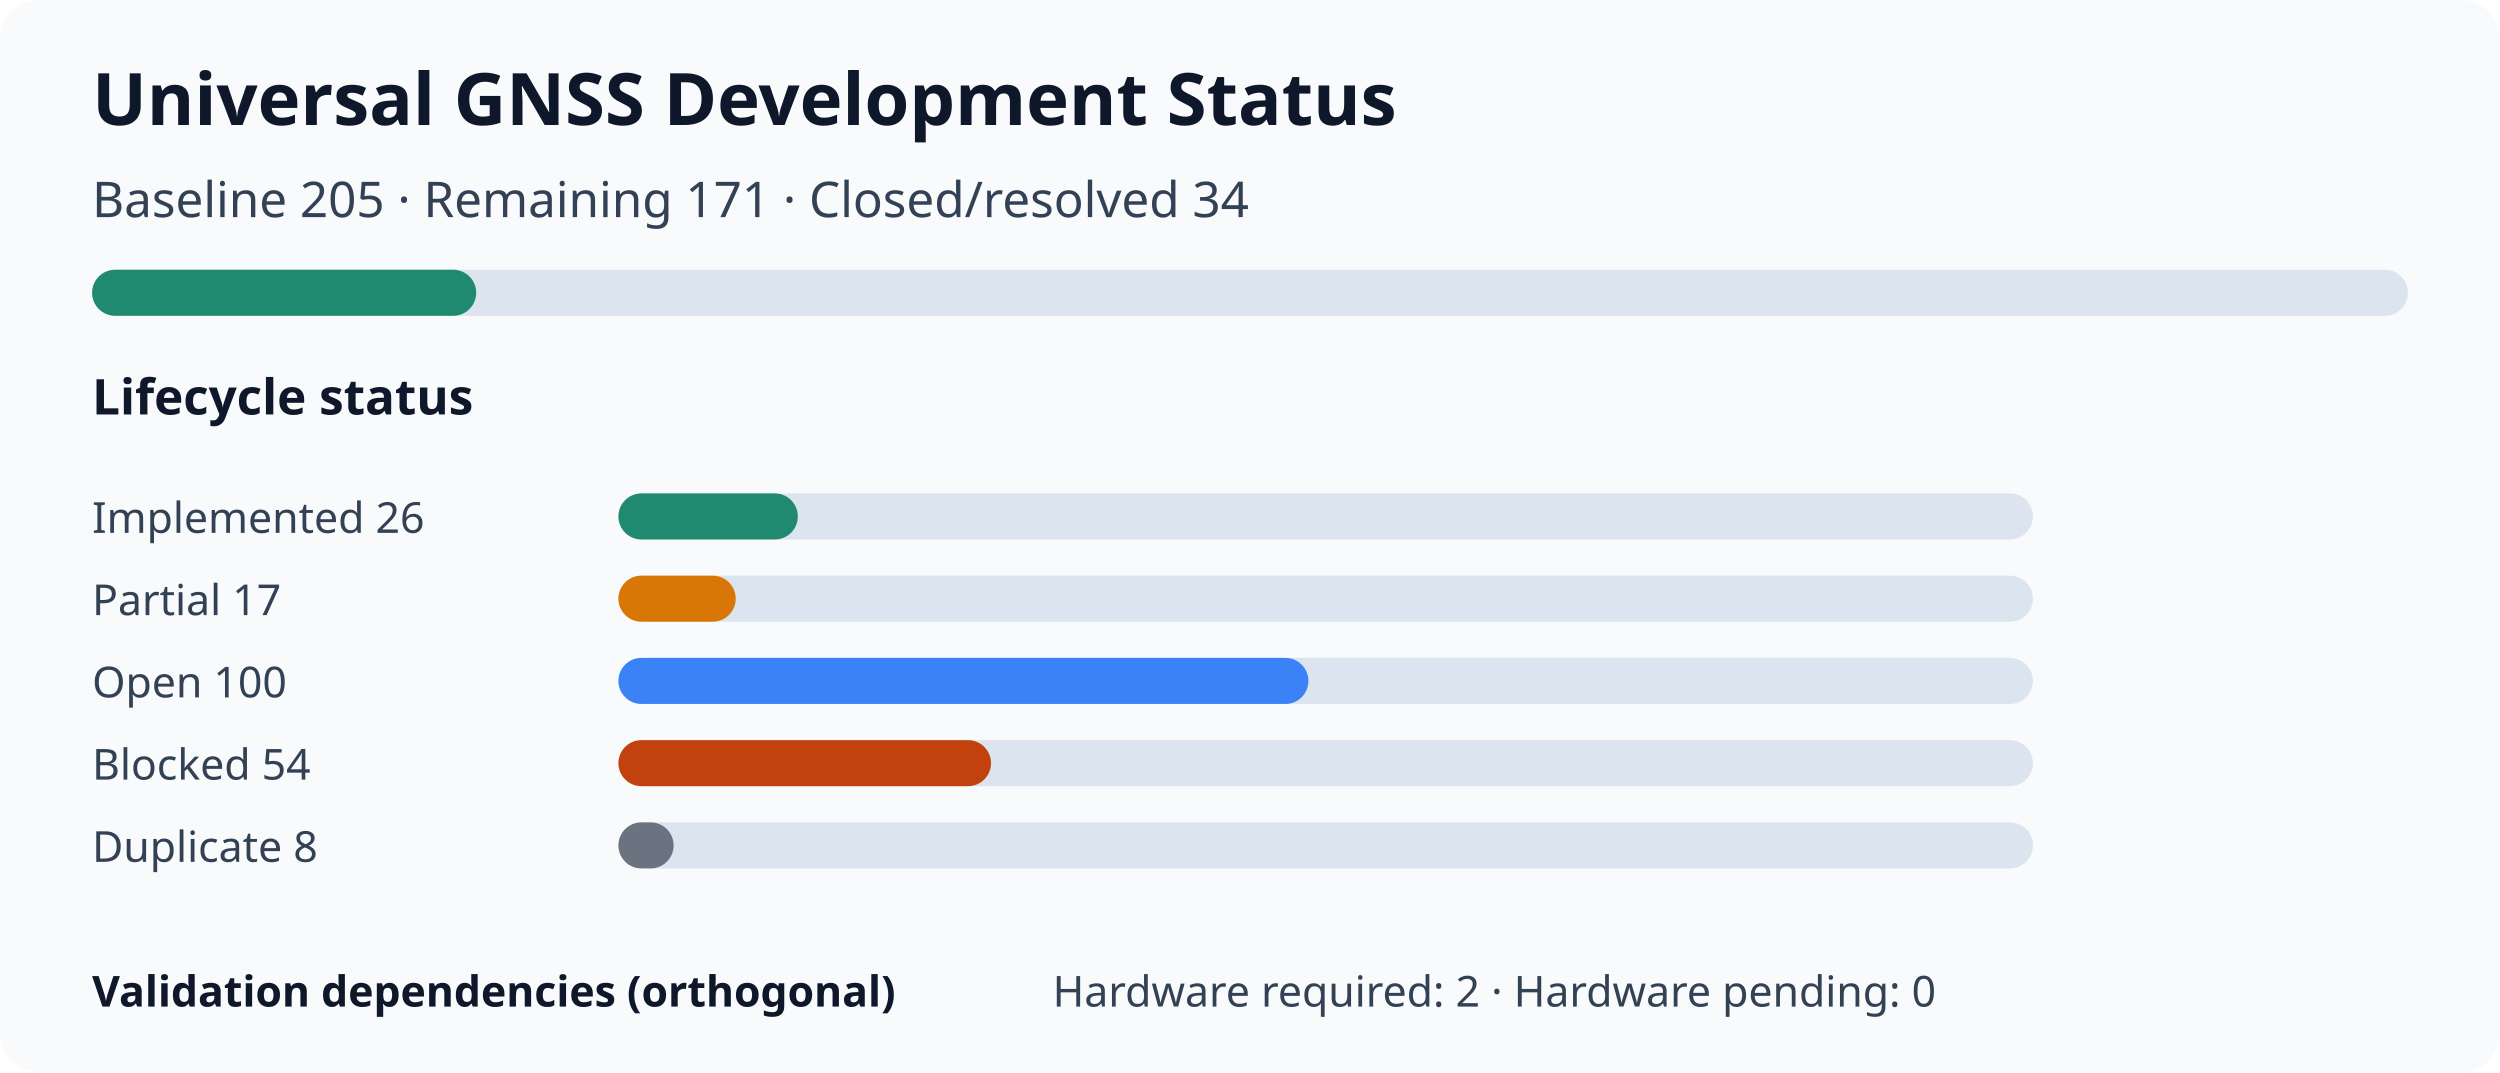
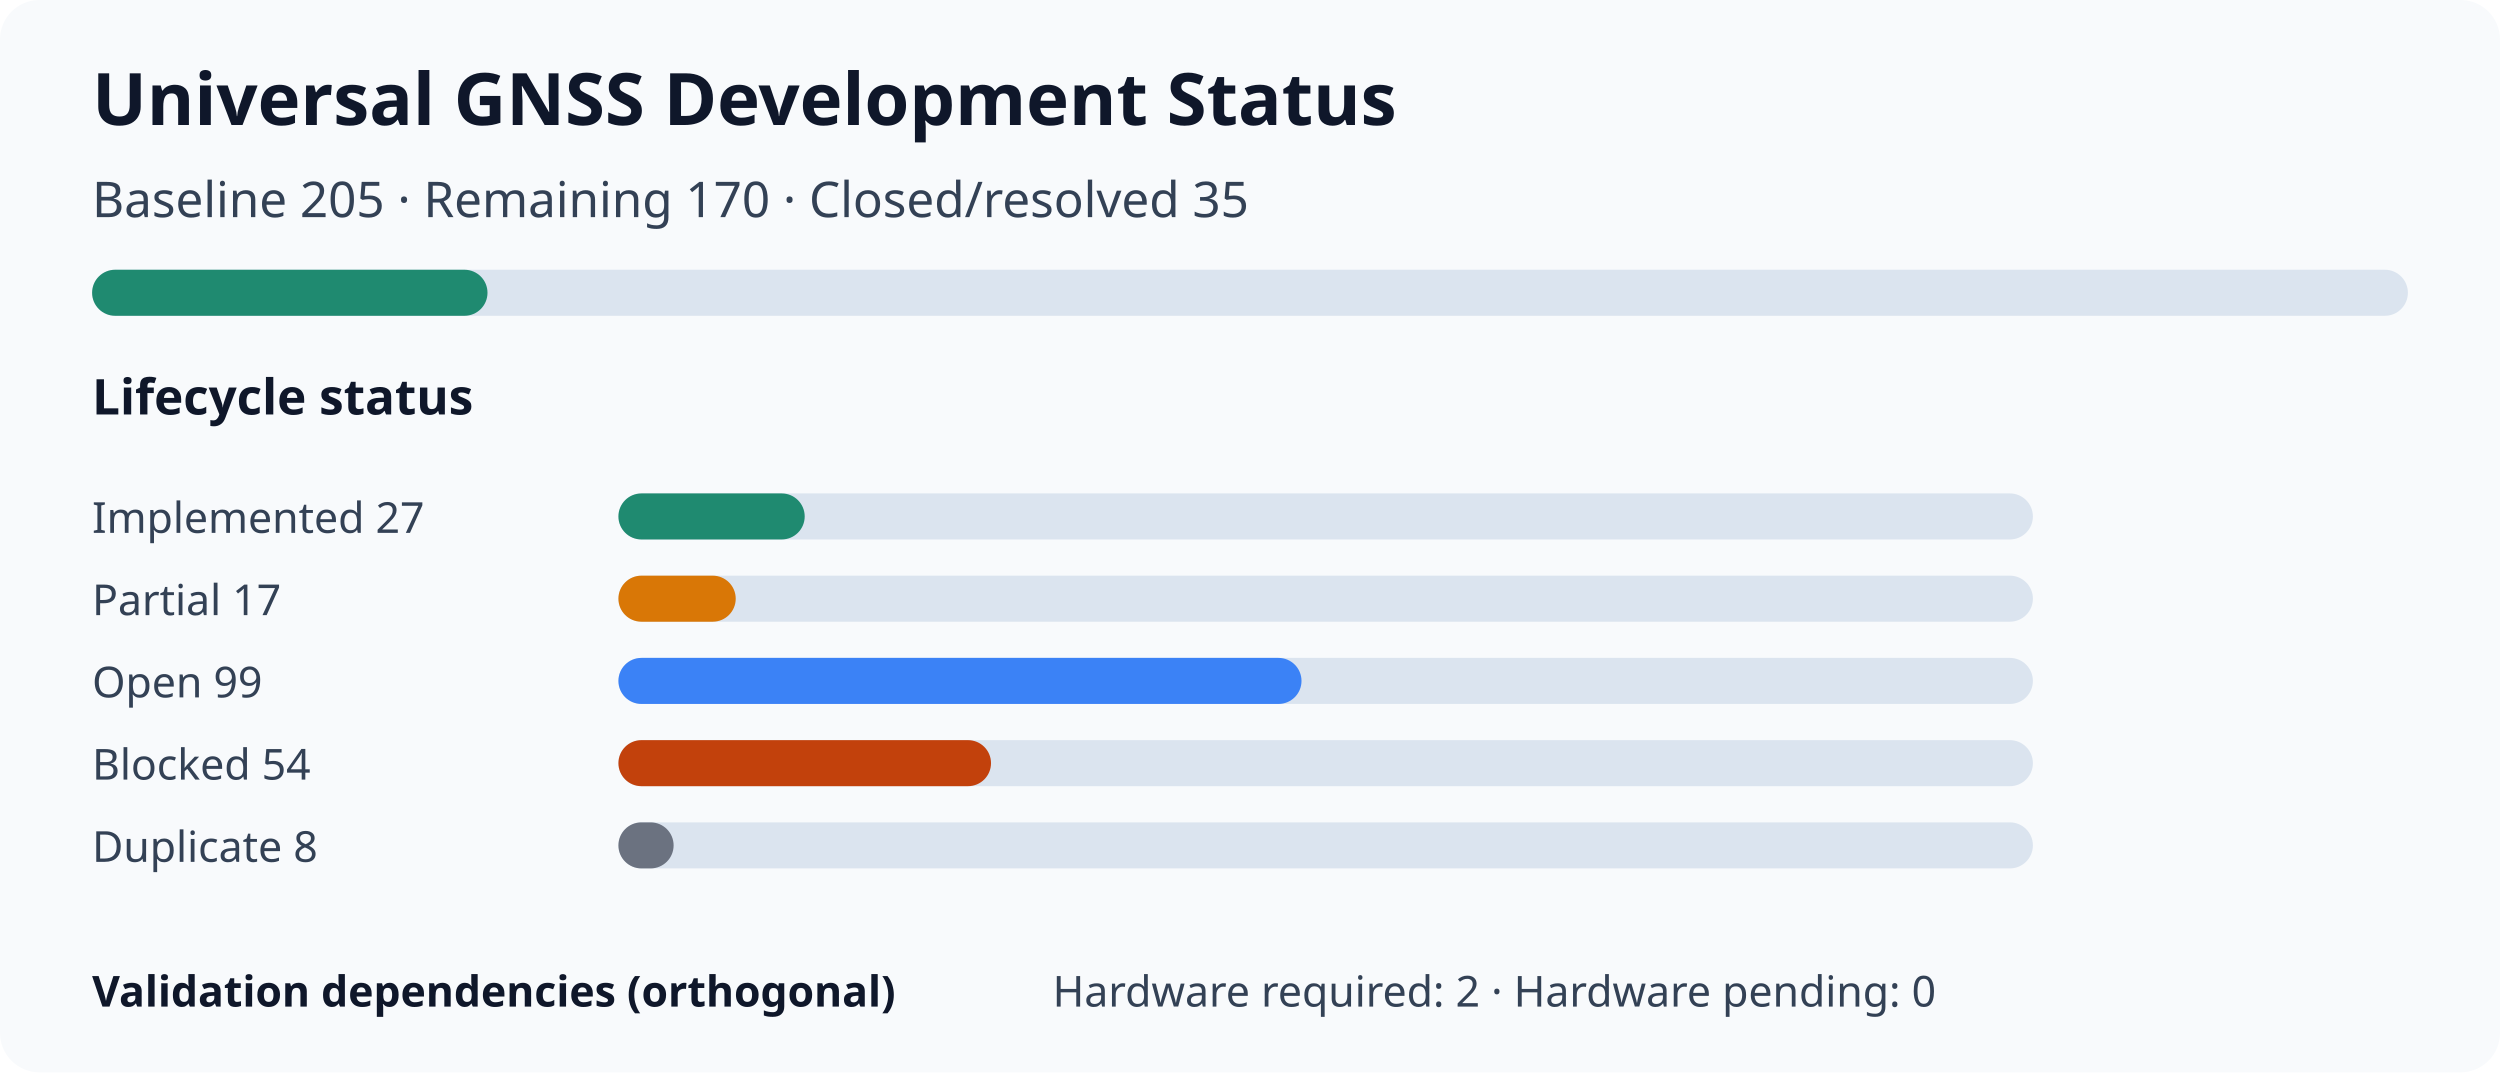
<svg xmlns="http://www.w3.org/2000/svg" viewBox="0 0 760 326" role="img" aria-labelledby="title desc">
  <rect width="760" height="326" fill="#f8fafc" rx="12" />
  <text x="28" y="38" font-family="sans-serif" font-size="22" font-weight="700" fill="#0f172a">Universal GNSS Development Status</text>
-   <text x="28" y="66" font-family="sans-serif" font-size="15" fill="#334155">Baseline 205 · Remaining 171 · Closed/resolved 34</text>
+   <text x="28" y="66" font-family="sans-serif" font-size="15" fill="#334155">Baseline 205 · Remaining 170 · Closed/resolved 35</text>
  <rect x="28" y="82" width="704" height="14" rx="7" fill="#dbe4ef" />
-   <rect x="28" y="82" width="116.76" height="14" rx="7" fill="#1f8a70" />
+   <rect x="28" y="82" width="120.20" height="14" rx="7" fill="#1f8a70" />
  <text x="28" y="126" font-family="sans-serif" font-size="15" font-weight="700" fill="#0f172a">Lifecycle status</text>
-   <text x="28" y="162" font-family="sans-serif" font-size="13" fill="#334155">Implemented 26</text>
+   <text x="28" y="162" font-family="sans-serif" font-size="13" fill="#334155">Implemented 27</text>
  <rect x="188" y="150" width="430" height="14" rx="7" fill="#dbe4ef" />
-   <rect x="188" y="150" width="54.54" height="14" rx="7" fill="#1f8a70" />
+   <rect x="188" y="150" width="56.63" height="14" rx="7" fill="#1f8a70" />
  <text x="28" y="187" font-family="sans-serif" font-size="13" fill="#334155">Partial 17</text>
  <rect x="188" y="175" width="430" height="14" rx="7" fill="#dbe4ef" />
  <rect x="188" y="175" width="35.66" height="14" rx="7" fill="#d97706" />
-   <text x="28" y="212" font-family="sans-serif" font-size="13" fill="#334155">Open 100</text>
+   <text x="28" y="212" font-family="sans-serif" font-size="13" fill="#334155">Open 99</text>
  <rect x="188" y="200" width="430" height="14" rx="7" fill="#dbe4ef" />
-   <rect x="188" y="200" width="209.76" height="14" rx="7" fill="#3b82f6" />
+   <rect x="188" y="200" width="207.66" height="14" rx="7" fill="#3b82f6" />
  <text x="28" y="237" font-family="sans-serif" font-size="13" fill="#334155">Blocked 54</text>
  <rect x="188" y="225" width="430" height="14" rx="7" fill="#dbe4ef" />
  <rect x="188" y="225" width="113.27" height="14" rx="7" fill="#c2410c" />
  <text x="28" y="262" font-family="sans-serif" font-size="13" fill="#334155">Duplicate 8</text>
  <rect x="188" y="250" width="430" height="14" rx="7" fill="#dbe4ef" />
  <rect x="188" y="250" width="16.78" height="14" rx="7" fill="#6b7280" />
  <text x="28" y="306" font-family="sans-serif" font-size="13" font-weight="700" fill="#0f172a">Validation dependencies (orthogonal)</text>
  <text x="320" y="306" font-family="sans-serif" font-size="13" fill="#334155">Hardware required: 2 · Hardware pending: 0</text>
</svg>
